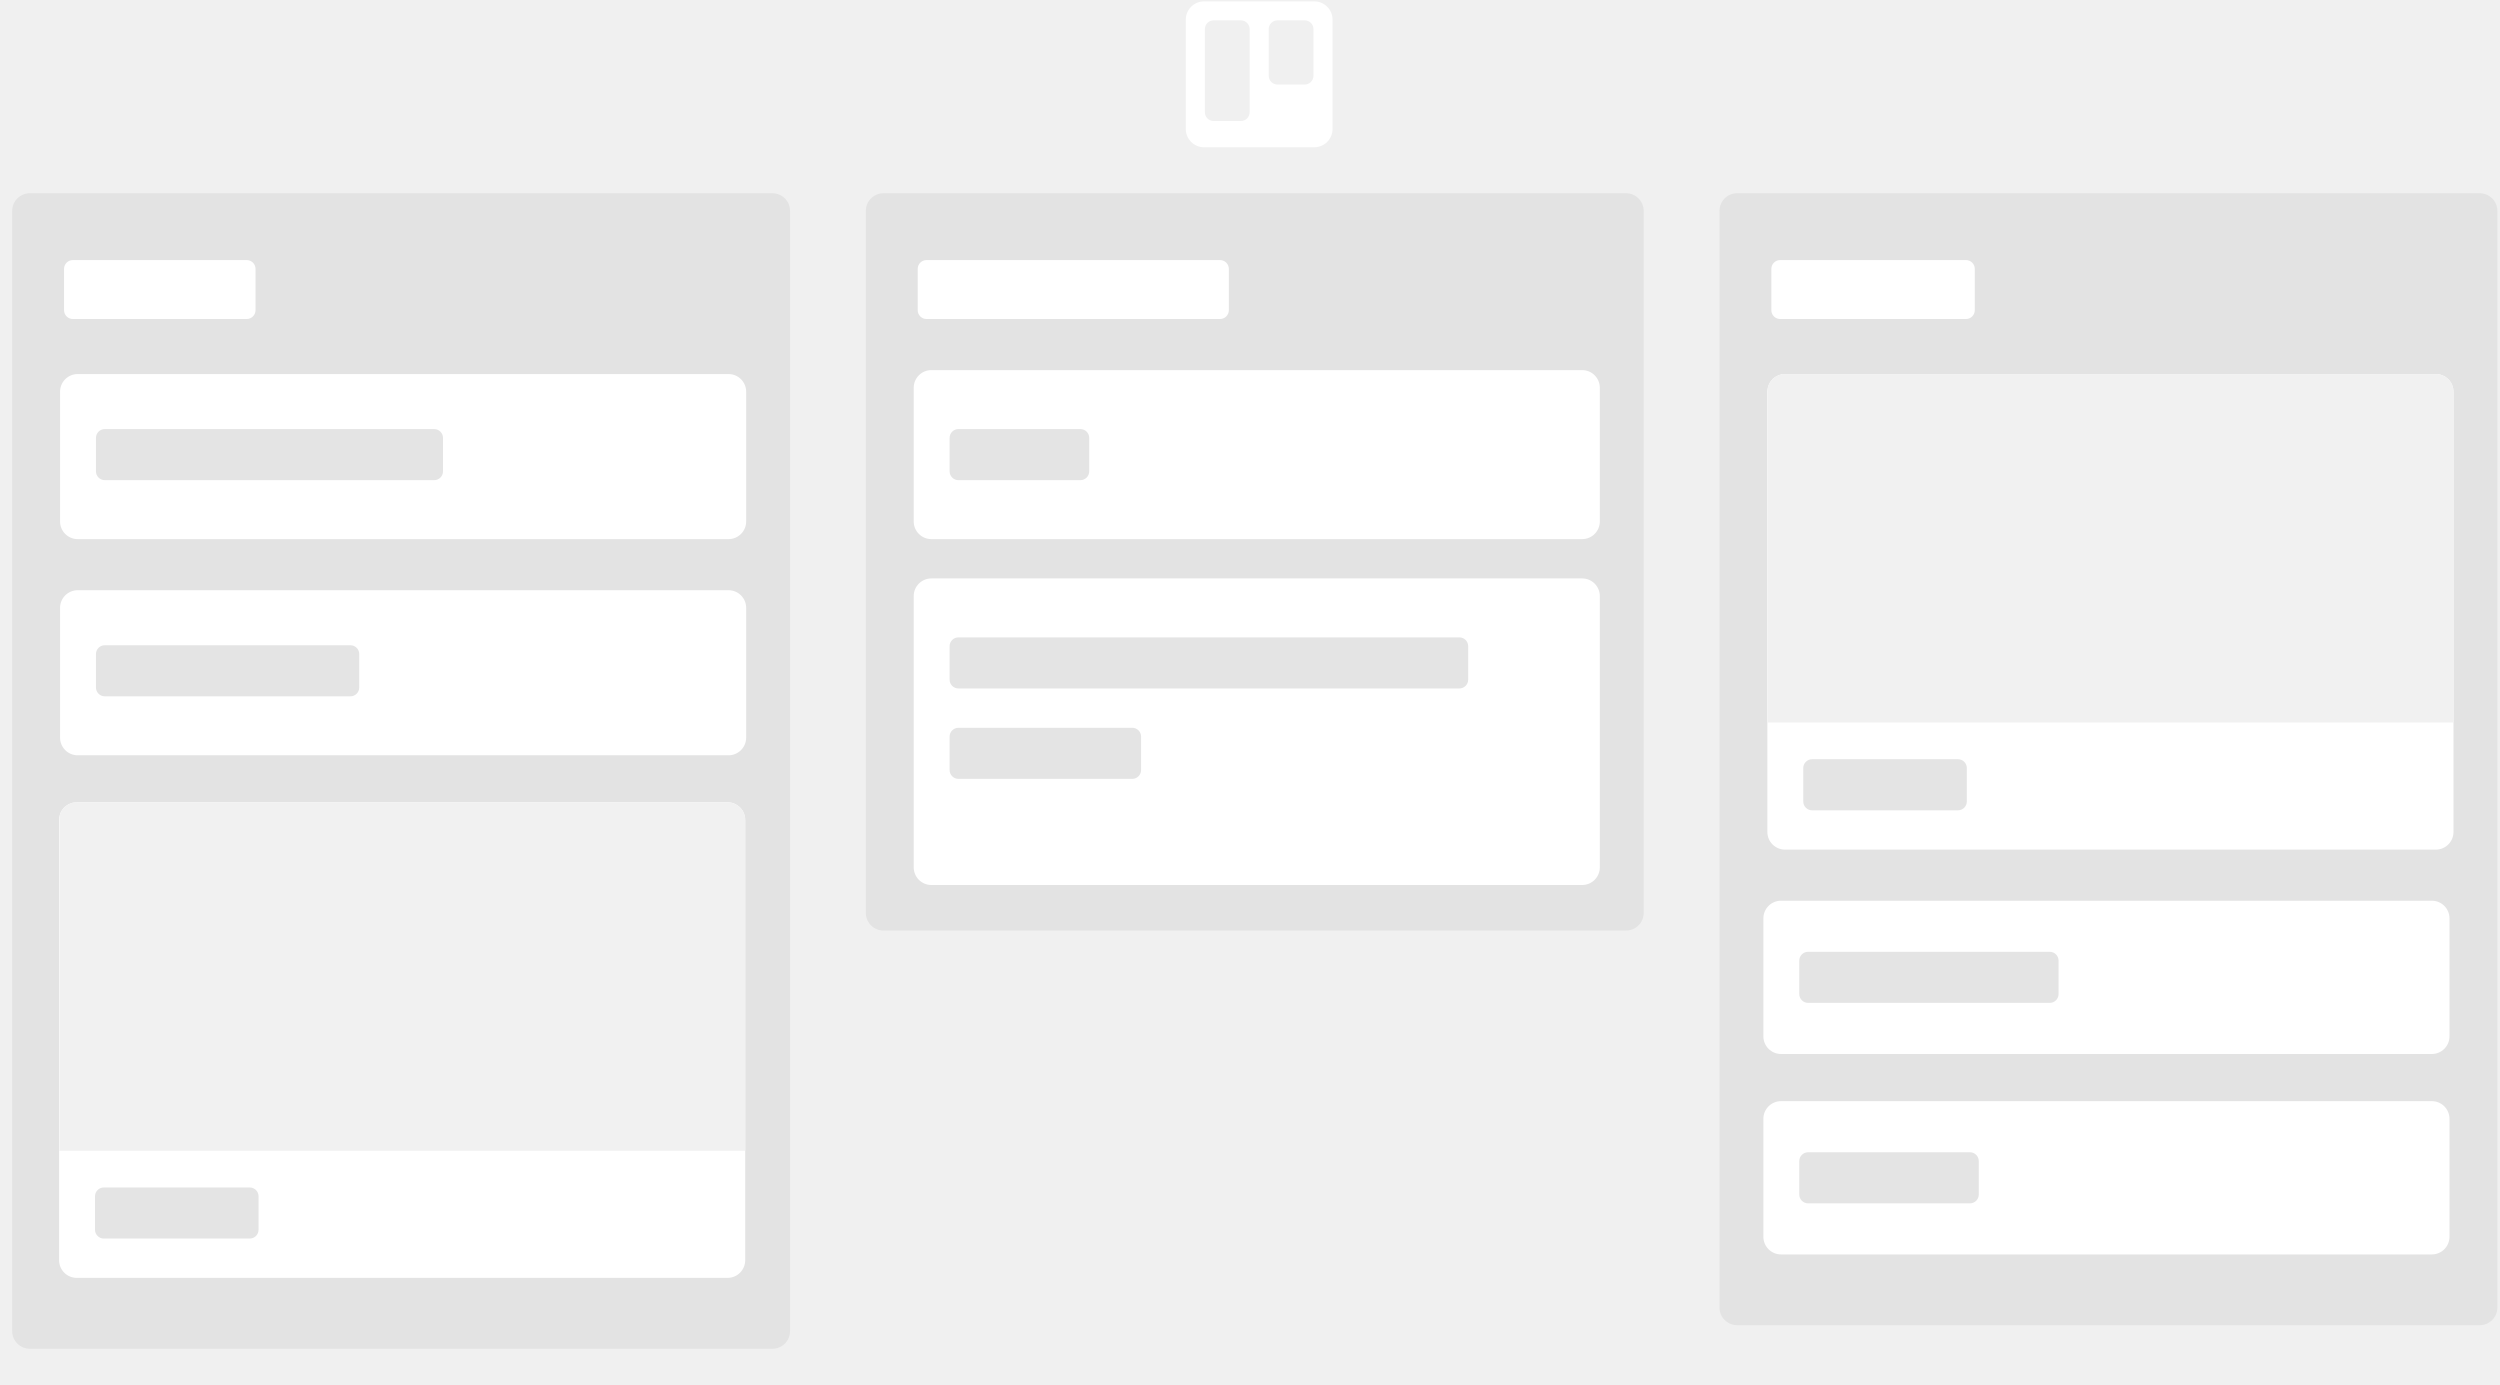
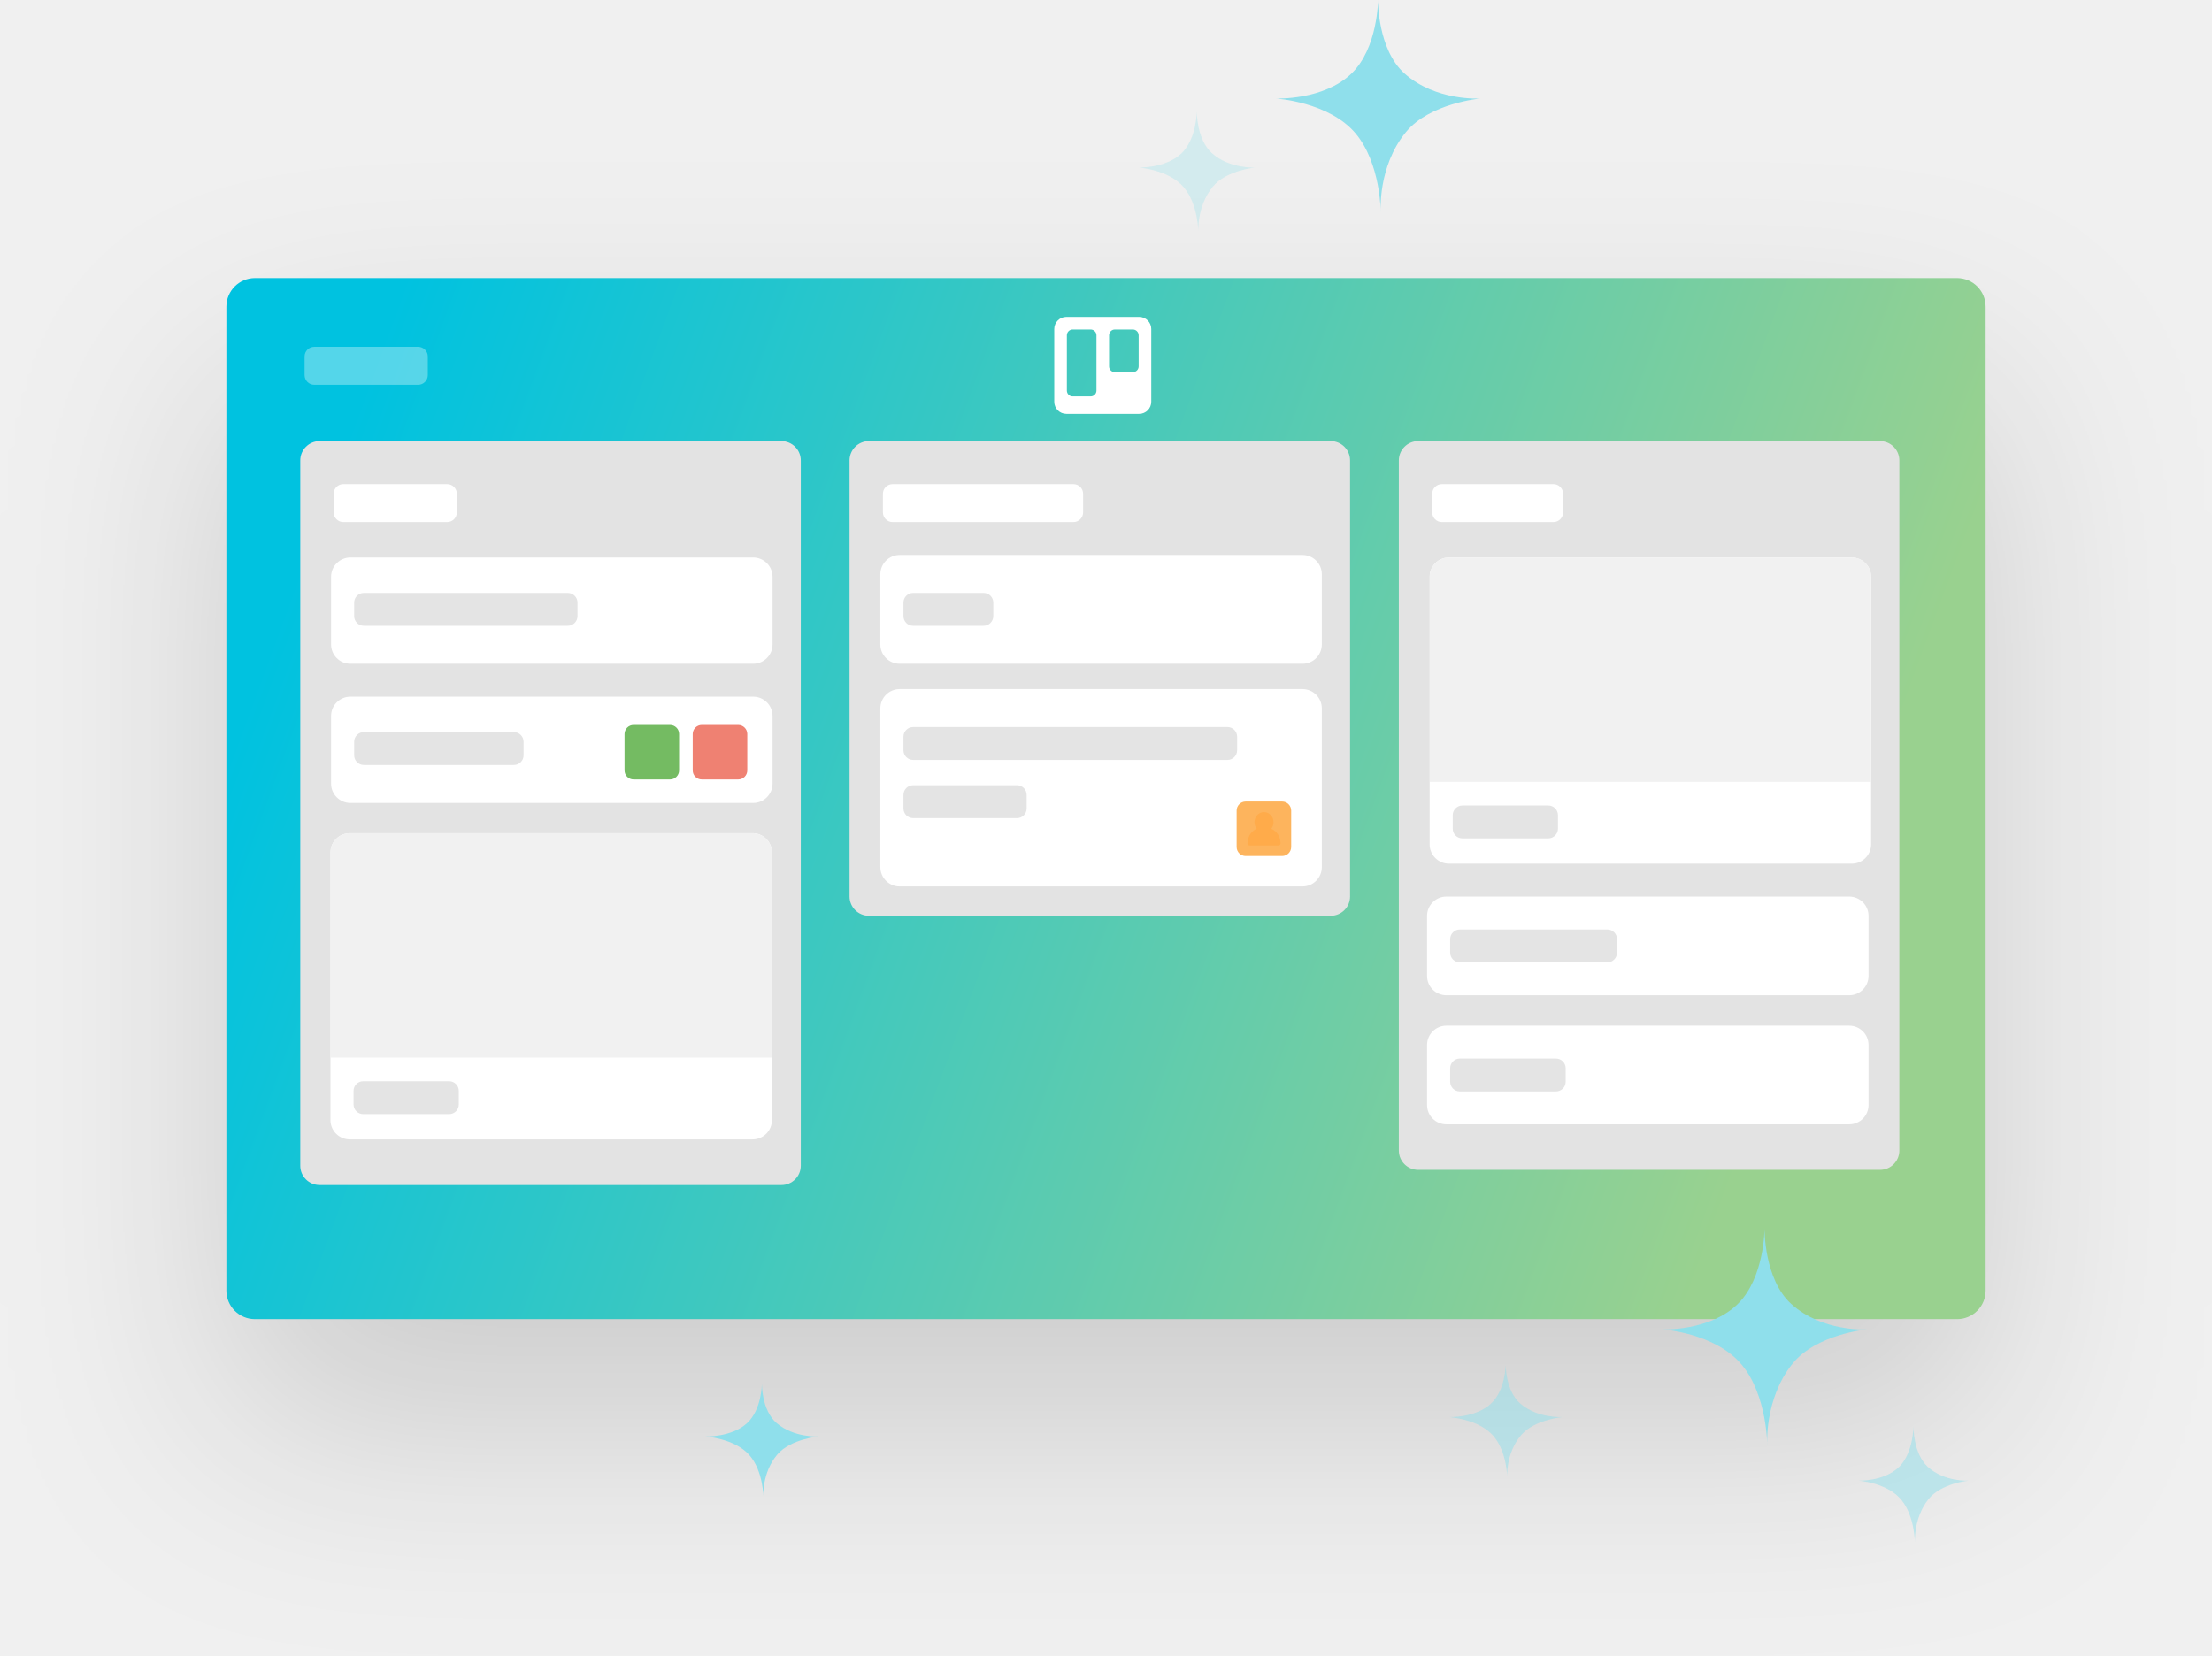
- <svg xmlns="http://www.w3.org/2000/svg" width="186" height="103" viewBox="0 0 186 103" fill="none">
-   <rect x="64.418" y="14.377" width="57.873" height="54.855" rx="1.314" fill="#E3E3E3" />
-   <rect x="67.98" y="27.536" width="51.047" height="12.574" rx="1.314" fill="white" />
-   <mask id="mask0" mask-type="alpha" maskUnits="userSpaceOnUse" x="67" y="27" width="53" height="14">
-     <rect x="67.98" y="27.536" width="51.047" height="12.574" rx="1.314" fill="white" />
-   </mask>
-   <g mask="url(#mask0)">
-     <path fill-rule="evenodd" clip-rule="evenodd" d="M70.651 32.58C70.651 32.217 70.945 31.923 71.308 31.923H80.382C80.744 31.923 81.038 32.217 81.038 32.58V35.067C81.038 35.43 80.744 35.724 80.382 35.724H71.308C70.945 35.724 70.651 35.43 70.651 35.067V32.58Z" fill="#E4E4E4" />
+ <svg xmlns="http://www.w3.org/2000/svg" xmlns:xlink="http://www.w3.org/1999/xlink" width="342px" height="256px" viewBox="0 0 342 256" version="1.1">
+   <defs>
+     <linearGradient x1="0%" y1="46.23%" x2="90.29%" y2="65.76%" id="linearGradient-1">
+       <stop stop-color="#00C2E0" offset="0%" />
+       <stop stop-color="#99D18F" offset="100%" />
+     </linearGradient>
+     <rect id="path-2" x="0" y="43" width="272" height="161" rx="4.416" />
+     <filter x="-22.4%" y="-27.3%" width="144.9%" height="175.8%" filterUnits="objectBoundingBox" id="filter-4">
+       <feOffset dx="0" dy="17" in="SourceAlpha" result="shadowOffsetOuter1" />
+       <feGaussianBlur stdDeviation="17.5" in="shadowOffsetOuter1" result="shadowBlurOuter1" />
+       <feColorMatrix values="0 0 0 0 0   0 0 0 0 0   0 0 0 0 0  0 0 0 0.15 0" type="matrix" in="shadowBlurOuter1" />
+     </filter>
+     <rect id="path-5" x="0" y="1.70530257e-13" width="68.257" height="16.827" rx="2.99" />
+     <rect id="path-7" x="0" y="0.391" width="68.257" height="30.524" rx="2.99" />
+     <rect id="path-9" x="0" y="0" width="68.257" height="47.351" rx="2.99" />
+     <rect id="path-11" x="0" y="-5.68434189e-14" width="68.257" height="15.262" rx="2.99" />
+     <rect id="path-13" x="0" y="-5.68434189e-14" width="68.257" height="15.262" rx="2.99" />
+     <rect id="path-15" x="0" y="0" width="68.257" height="47.351" rx="2.99" />
+   </defs>
+   <g id="MVP-Phase-1" stroke="none" stroke-width="1" fill="none" fill-rule="evenodd">
+     <g id="empty-board" transform="translate(35, 0)">
+       <mask id="mask-3" fill="white">
+         <use xlink:href="#path-2" />
+       </mask>
+       <g id="Mask">
+         <use fill="black" fill-opacity="1" filter="url(#filter-4)" xlink:href="#path-2" />
+         <use fill="url(#linearGradient-1)" fill-rule="evenodd" xlink:href="#path-2" />
+       </g>
+       <g id="full" transform="translate(11, 53)">
+         <g id="Middle-List" transform="translate(85.35017, 15.21109)">
+           <rect id="List" fill="#E3E3E3" x="0" y="0" width="77.385" height="73.411" rx="2.99" />
+           <g id="Card-+-Title" transform="translate(4.762144, 70.44018)" />
+           <g id="Card-+-Title" transform="translate(4.762144, 17.61004)">
+             <mask id="mask-6" fill="white">
+               <use xlink:href="#path-5" />
+             </mask>
+             <use id="Mask" fill="#FFFFFF" xlink:href="#path-5" />
+             <path d="M3.572,7.369 C3.572,6.541 4.242,5.87 5.058,5.87 L15.975,5.87 C16.796,5.87 17.461,6.535 17.461,7.369 L17.461,9.459 C17.461,10.286 16.791,10.957 15.975,10.957 L5.058,10.957 C4.237,10.957 3.572,10.292 3.572,9.459 L3.572,7.369 Z" id="Title" fill="#E4E4E4" mask="url(#mask-6)" />
+           </g>
+           <g id="Card-+-Title-4" transform="translate(4.762144, 37.95943)">
+             <mask id="mask-8" fill="white">
+               <use xlink:href="#path-7" />
+             </mask>
+             <use id="Mask" fill="#FFFFFF" xlink:href="#path-7" />
+             <g id="avatar" mask="url(#mask-8)">
+               <g transform="translate(54.8317, 17.66808)">
+                 <rect id="Rectangle" fill="#FDB45D" x="0.254" y="0.114" width="8.434" height="8.428" rx="1.4" />
+                 <path d="M4.484,1.747 C4.688,1.747 4.879,1.788 5.058,1.871 C5.237,1.953 5.393,2.066 5.528,2.208 C5.663,2.35 5.768,2.516 5.845,2.706 C5.922,2.896 5.96,3.099 5.96,3.314 C5.96,3.529 5.922,3.732 5.845,3.922 C5.785,4.072 5.706,4.206 5.61,4.326 C5.746,4.377 5.866,4.442 5.972,4.518 C6.318,4.768 6.57,5.043 6.727,5.342 C6.885,5.642 6.976,5.917 7.001,6.166 C7.026,6.416 7.039,6.541 7.039,6.541 C7.05,6.645 7.022,6.732 6.955,6.803 C6.888,6.874 6.802,6.91 6.698,6.91 L2.27,6.91 C2.167,6.91 2.082,6.874 2.017,6.803 C1.951,6.732 1.922,6.645 1.93,6.541 C1.93,6.541 1.943,6.416 1.968,6.166 C1.993,5.917 2.084,5.642 2.242,5.342 C2.399,5.043 2.651,4.768 2.997,4.518 C3.103,4.442 3.223,4.377 3.358,4.324 L3.441,4.42 C3.306,4.278 3.201,4.112 3.124,3.922 C3.047,3.732 3.008,3.529 3.008,3.314 C3.008,3.099 3.047,2.896 3.124,2.706 C3.201,2.516 3.306,2.35 3.441,2.208 C3.575,2.066 3.732,1.953 3.911,1.871 C4.089,1.788 4.281,1.747 4.484,1.747 Z" id="Shape" fill="#FFAB4A" />
+               </g>
+             </g>
+             <rect id="Title" fill="#E4E4E4" mask="url(#mask-8)" x="3.572" y="6.261" width="51.59" height="5.087" rx="1.495" />
+             <rect id="Title-3" fill="#E4E4E4" mask="url(#mask-8)" x="3.572" y="15.262" width="19.049" height="5.087" rx="1.495" />
+           </g>
+           <path d="M5.159,8.149 C5.159,7.323 5.834,6.653 6.652,6.653 L34.62,6.653 C35.444,6.653 36.113,7.326 36.113,8.149 L36.113,11.026 C36.113,11.853 35.438,12.523 34.62,12.523 L6.652,12.523 C5.827,12.523 5.159,11.849 5.159,11.026 L5.159,8.149 Z" id="Title-2" fill="#FFFFFF" />
+         </g>
+         <g id="Right-List" transform="translate(170.2751, 15.21109)">
+           <rect id="List" fill="#E3E3E3" x="0" y="0" width="77.385" height="112.704" rx="2.99" />
+           <g id="Card-+-Title" transform="translate(4.762144, 18.00138)">
+             <mask id="mask-10" fill="white">
+               <use xlink:href="#path-9" />
+             </mask>
+             <use id="Card" fill="#FFFFFF" xlink:href="#path-9" />
+             <rect id="Rectangle-517" fill="#F1F1F1" mask="url(#mask-10)" x="0.025" y="-1.52" width="74.06" height="36.215" />
+             <path d="M3.572,39.85 C3.572,39.022 4.25,38.351 5.073,38.351 L18.341,38.351 C19.17,38.351 19.842,39.016 19.842,39.85 L19.842,41.939 C19.842,42.767 19.164,43.438 18.341,43.438 L5.073,43.438 C4.244,43.438 3.572,42.773 3.572,41.939 L3.572,39.85 Z" id="Title" fill="#E4E4E4" mask="url(#mask-10)" />
+           </g>
+           <g id="Card-+-Title" transform="translate(4.365299, 70.44018)">
+             <g id="Bitmap">
+               <mask id="mask-12" fill="white">
+                 <use xlink:href="#path-11" />
+               </mask>
+               <use id="Mask" fill="#FFFFFF" xlink:href="#path-11" />
+             </g>
+             <rect id="Title" fill="#E4E4E4" x="3.572" y="5.087" width="25.795" height="5.087" rx="1.495" />
+           </g>
+           <g id="Card-+-Title-5" transform="translate(4.365299, 90.39823)">
+             <g id="Bitmap">
+               <mask id="mask-14" fill="white">
+                 <use xlink:href="#path-13" />
+               </mask>
+               <use id="Mask" fill="#FFFFFF" xlink:href="#path-13" />
+             </g>
+             <rect id="Title" fill="#E4E4E4" x="3.572" y="5.087" width="17.858" height="5.087" rx="1.495" />
+           </g>
+           <path d="M5.159,8.149 C5.159,7.323 5.832,6.653 6.647,6.653 L23.91,6.653 C24.732,6.653 25.398,7.326 25.398,8.149 L25.398,11.026 C25.398,11.853 24.725,12.523 23.91,12.523 L6.647,12.523 C5.825,12.523 5.159,11.849 5.159,11.026 L5.159,8.149 Z" id="Title-2" fill="#FFFFFF" />
+         </g>
+         <g id="Left-List" transform="translate(0.425273, 0.618804)">
+           <rect id="List" fill="#E3E3E3" x="0" y="14.592" width="77.385" height="115.052" rx="2.99" />
+           <g id="Card-+-Title" transform="translate(4.762144, 32.20233)">
+             <rect id="Card" fill="#FFFFFF" x="0" y="0.391" width="68.257" height="16.436" rx="2.99" />
+             <rect id="Title" fill="#E4E4E4" x="3.572" y="5.87" width="34.526" height="5.087" rx="1.495" />
+           </g>
+           <g id="Card-+-Title-3" transform="translate(4.762144, 53.72572)">
+             <rect id="Card" fill="#FFFFFF" x="0" y="0.391" width="68.257" height="16.436" rx="2.99" />
+             <g id="avatar" transform="translate(55.66227, 4.651023)" fill="#EF8172">
+               <rect id="Rectangle" x="0.254" y="0.114" width="8.434" height="8.428" rx="1.4" />
+             </g>
+             <g id="avatar-copy-2" transform="translate(45.1202, 4.651023)" fill="#74BB62">
+               <rect id="Rectangle" x="0.254" y="0.114" width="8.434" height="8.428" rx="1.4" />
+             </g>
+             <rect id="Title" fill="#E4E4E4" x="3.572" y="5.87" width="26.192" height="5.087" rx="1.495" />
+           </g>
+           <g id="Card-+-Title" transform="translate(4.299077, 74.14018)">
+             <g id="Bitmap" transform="translate(0.066221, 0)" />
+             <rect id="Title" fill="#E4E4E4" x="3.638" y="38.677" width="17.858" height="5.087" rx="1.495" />
+           </g>
+           <g id="Card-+-Title-Copy" transform="translate(4.666921, 75.23338)">
+             <mask id="mask-16" fill="white">
+               <use xlink:href="#path-15" />
+             </mask>
+             <use id="Card" fill="#FFFFFF" xlink:href="#path-15" />
+             <rect id="Rectangle-517" fill="#F1F1F1" mask="url(#mask-16)" x="0.025" y="-1.52" width="74.06" height="36.215" />
+             <rect id="Title" fill="#E4E4E4" mask="url(#mask-16)" x="3.572" y="38.351" width="16.271" height="5.087" rx="1.495" />
+           </g>
+           <rect id="Title-2" fill="#FFFFFF" x="5.159" y="21.245" width="19.049" height="5.87" rx="1.495" />
+           <rect id="Title-2-Copy" fill="#FFFFFF" opacity="0.33" x="0.667" y="0.011" width="19.049" height="5.87" rx="1.495" />
+         </g>
+       </g>
+       <path d="M129.875,49 C128.84,49 128,49.84 128,50.875 L128,62.125 C128,63.16 128.84,64 129.875,64 L141.125,64 C142.16,64 143,63.16 143,62.125 L143,50.875 C143,49.84 142.16,49 141.125,49 L129.875,49 L129.875,49 Z M137.375,50.95 C136.878,50.95 136.475,51.353 136.475,51.85 L136.475,56.65 C136.475,57.147 136.878,57.55 137.375,57.55 L140.15,57.55 C140.647,57.55 141.05,57.147 141.05,56.65 L141.05,51.85 C141.05,51.353 140.647,50.95 140.15,50.95 L137.375,50.95 L137.375,50.95 Z M130.85,50.95 C130.353,50.95 129.95,51.353 129.95,51.85 L129.95,60.4 C129.95,60.897 130.353,61.3 130.85,61.3 L133.625,61.3 C134.122,61.3 134.525,60.897 134.525,60.4 L134.525,51.85 C134.525,51.353 134.122,50.95 133.625,50.95 L130.85,50.95 L130.85,50.95 Z" id="Board" fill="#FFFFFF" />
+       <g id="green-star" transform="translate(74, 214)" fill="#8FDFEB">
+         <path d="M17.59,8.142 C17.59,8.142 13.245,8.524 11.201,10.912 C8.736,13.79 9.03,17.537 9.03,17.537 C9.03,17.537 9.034,13.503 6.858,11.02 C4.572,8.413 0,8.142 0,8.142 C0,8.142 4.102,8.305 6.507,6.079 C8.796,3.961 8.796,0 8.796,0 C8.796,0 8.736,4.068 11.082,6.079 C13.767,8.375 17.59,8.142 17.59,8.142" id="Fill-11-Copy-3" />
+       </g>
+       <g id="blue-stars" transform="translate(141, 0)" fill="#8FDFEB">
+         <path d="M52.848,15.237 C52.848,15.237 45.047,15.952 41.377,20.421 C36.951,25.807 37.48,32.818 37.48,32.818 C37.48,32.818 37.487,25.27 33.58,20.623 C29.474,15.744 21.266,15.237 21.266,15.237 C21.266,15.237 28.631,15.543 32.949,11.376 C37.058,7.412 37.058,3.73028047e-15 37.058,3.73028047e-15 C37.058,3.73028047e-15 36.951,7.614 41.164,11.376 C45.984,15.673 52.848,15.237 52.848,15.237" id="Fill-11-Copy-4" />
+         <path d="M18.076,25.905 C18.076,25.905 13.612,26.315 11.51,28.873 C8.977,31.955 9.28,35.968 9.28,35.968 C9.28,35.968 9.284,31.648 7.048,28.988 C4.698,26.196 0,25.905 0,25.905 C0,25.905 4.216,26.08 6.687,23.696 C9.039,21.427 9.039,17.184 9.039,17.184 C9.039,17.184 8.977,21.542 11.389,23.696 C14.148,26.155 18.076,25.905 18.076,25.905" id="Fill-11-Copy-5" fill-opacity="0.3" />
+       </g>
+       <g id="purple-star" transform="translate(189, 211)" fill="#8FDFEB" opacity="0.5">
+         <path d="M17.59,8.142 C17.59,8.142 13.245,8.524 11.201,10.912 C8.736,13.79 9.03,17.537 9.03,17.537 C9.03,17.537 9.034,13.503 6.858,11.02 C4.572,8.413 0,8.142 0,8.142 C0,8.142 4.102,8.305 6.507,6.079 C8.796,3.961 8.796,0 8.796,0 C8.796,0 8.736,4.068 11.082,6.079 C13.767,8.375 17.59,8.142 17.59,8.142" id="Fill-11-Copy-6" />
+       </g>
+       <g id="red-star" transform="translate(222, 190)" fill="#8FDFEB">
+         <path d="M31.634,15.584 C31.634,15.584 23.818,16.316 20.143,20.886 C15.711,26.396 16.238,33.57 16.238,33.57 C16.238,33.57 16.251,25.847 12.334,21.095 C8.218,16.104 0,15.584 0,15.584 C0,15.584 7.375,15.896 11.7,11.633 C15.816,7.578 15.816,0 15.816,0 C15.816,0 15.711,7.787 19.931,11.633 C24.759,16.03 31.634,15.584 31.634,15.584" id="Fill-9" />
+         <path d="M47.363,38.974 C47.363,38.974 43.154,39.368 41.173,41.831 C38.785,44.798 39.07,48.662 39.07,48.662 C39.07,48.662 39.074,44.503 36.966,41.942 C34.751,39.254 30.322,38.974 30.322,38.974 C30.322,38.974 34.296,39.142 36.626,36.847 C38.843,34.662 38.843,30.578 38.843,30.578 C38.843,30.578 38.785,34.773 41.058,36.847 C43.659,39.214 47.363,38.974 47.363,38.974" id="Fill-11-Copy-2" opacity="0.5" />
+       </g>
+     </g>
  </g>
-   <rect x="67.98" y="43.035" width="51.047" height="22.809" rx="1.314" fill="white" />
-   <mask id="mask1" mask-type="alpha" maskUnits="userSpaceOnUse" x="67" y="43" width="53" height="23">
-     <rect x="67.98" y="43.035" width="51.047" height="22.809" rx="1.314" fill="white" />
-   </mask>
-   <g mask="url(#mask1)">
-     <rect x="70.651" y="47.421" width="38.582" height="3.801" rx="0.657" fill="#E4E4E4" />
-     <rect x="70.651" y="54.147" width="14.246" height="3.801" rx="0.657" fill="#E4E4E4" />
-   </g>
-   <path fill-rule="evenodd" clip-rule="evenodd" d="M68.277 20.006C68.277 19.643 68.571 19.349 68.934 19.349H90.769C91.132 19.349 91.426 19.643 91.426 20.006V23.078C91.426 23.441 91.132 23.735 90.769 23.735H68.934C68.571 23.735 68.277 23.441 68.277 23.078V20.006Z" fill="white" />
-   <rect x="127.93" y="14.377" width="57.873" height="84.217" rx="1.314" fill="#E3E3E3" />
-   <rect x="131.492" y="27.829" width="51.047" height="35.383" rx="1.314" fill="white" />
-   <mask id="mask2" mask-type="alpha" maskUnits="userSpaceOnUse" x="131" y="27" width="52" height="37">
-     <rect x="131.492" y="27.829" width="51.047" height="35.383" rx="1.314" fill="white" />
-   </mask>
-   <g mask="url(#mask2)">
-     <rect x="131.51" y="26.693" width="55.386" height="27.061" fill="#F1F1F1" />
-     <path fill-rule="evenodd" clip-rule="evenodd" d="M134.163 57.143C134.163 56.78 134.457 56.486 134.82 56.486H145.674C146.037 56.486 146.331 56.78 146.331 57.143V59.63C146.331 59.993 146.037 60.287 145.674 60.287H134.82C134.457 60.287 134.163 59.993 134.163 59.63V57.143Z" fill="#E4E4E4" />
-   </g>
-   <rect x="131.195" y="67.013" width="51.047" height="11.404" rx="1.314" fill="white" />
-   <mask id="mask3" mask-type="alpha" maskUnits="userSpaceOnUse" x="131" y="67" width="52" height="12">
-     <rect x="131.195" y="67.013" width="51.047" height="11.404" rx="1.314" fill="white" />
-   </mask>
-   <g mask="url(#mask3)">
- </g>
-   <rect x="133.866" y="70.814" width="19.291" height="3.801" rx="0.657" fill="#E4E4E4" />
-   <rect x="131.195" y="81.926" width="51.047" height="11.404" rx="1.314" fill="white" />
-   <mask id="mask4" mask-type="alpha" maskUnits="userSpaceOnUse" x="131" y="81" width="52" height="13">
-     <rect x="131.195" y="81.926" width="51.047" height="11.404" rx="1.314" fill="white" />
-   </mask>
-   <g mask="url(#mask4)">
- </g>
-   <rect x="133.866" y="85.728" width="13.355" height="3.801" rx="0.657" fill="#E4E4E4" />
-   <path fill-rule="evenodd" clip-rule="evenodd" d="M131.788 20.006C131.788 19.643 132.082 19.349 132.445 19.349H146.267C146.63 19.349 146.924 19.643 146.924 20.006V23.078C146.924 23.441 146.63 23.735 146.267 23.735H132.445C132.082 23.735 131.788 23.441 131.788 23.078V20.006Z" fill="white" />
-   <rect x="0.907" y="14.377" width="57.873" height="85.971" rx="1.314" fill="#E3E3E3" />
-   <rect x="4.468" y="27.829" width="51.047" height="12.282" rx="1.314" fill="white" />
-   <rect x="7.139" y="31.923" width="25.82" height="3.801" rx="0.657" fill="#E4E4E4" />
-   <rect x="4.468" y="43.912" width="51.047" height="12.282" rx="1.314" fill="white" />
-   <rect x="7.139" y="48.006" width="19.588" height="3.801" rx="0.657" fill="#E4E4E4" />
-   <rect x="6.842" y="87.775" width="13.355" height="3.801" rx="0.657" fill="#E4E4E4" />
-   <rect x="4.397" y="59.691" width="51.047" height="35.383" rx="1.314" fill="white" />
-   <mask id="mask5" mask-type="alpha" maskUnits="userSpaceOnUse" x="4" y="59" width="52" height="37">
-     <rect x="4.397" y="59.691" width="51.047" height="35.383" rx="1.314" fill="white" />
-   </mask>
-   <g mask="url(#mask5)">
-     <rect x="4.415" y="58.555" width="55.386" height="27.061" fill="#F1F1F1" />
-     <rect x="7.068" y="88.348" width="12.168" height="3.801" rx="0.657" fill="#E4E4E4" />
-   </g>
-   <rect x="4.765" y="19.349" width="14.246" height="4.386" rx="0.657" fill="white" />
-   <path fill-rule="evenodd" clip-rule="evenodd" d="M89.588 0.102C88.834 0.102 88.223 0.71 88.223 1.459V9.601C88.223 10.35 88.835 10.958 89.588 10.958H97.776C98.53 10.958 99.141 10.35 99.141 9.601V1.459C99.141 0.709 98.53 0.102 97.776 0.102H89.588ZM95.047 1.513C94.685 1.513 94.392 1.805 94.392 2.165V5.638C94.392 5.998 94.685 6.29 95.047 6.29H97.067C97.428 6.29 97.722 5.998 97.722 5.638V2.165C97.722 1.805 97.428 1.513 97.067 1.513H95.047ZM90.298 1.513C89.936 1.513 89.643 1.804 89.643 2.165V8.352C89.643 8.712 89.936 9.004 90.298 9.004H92.318C92.679 9.004 92.973 8.712 92.973 8.352V2.165C92.973 1.805 92.679 1.513 92.318 1.513H90.298Z" fill="white" />
</svg>
